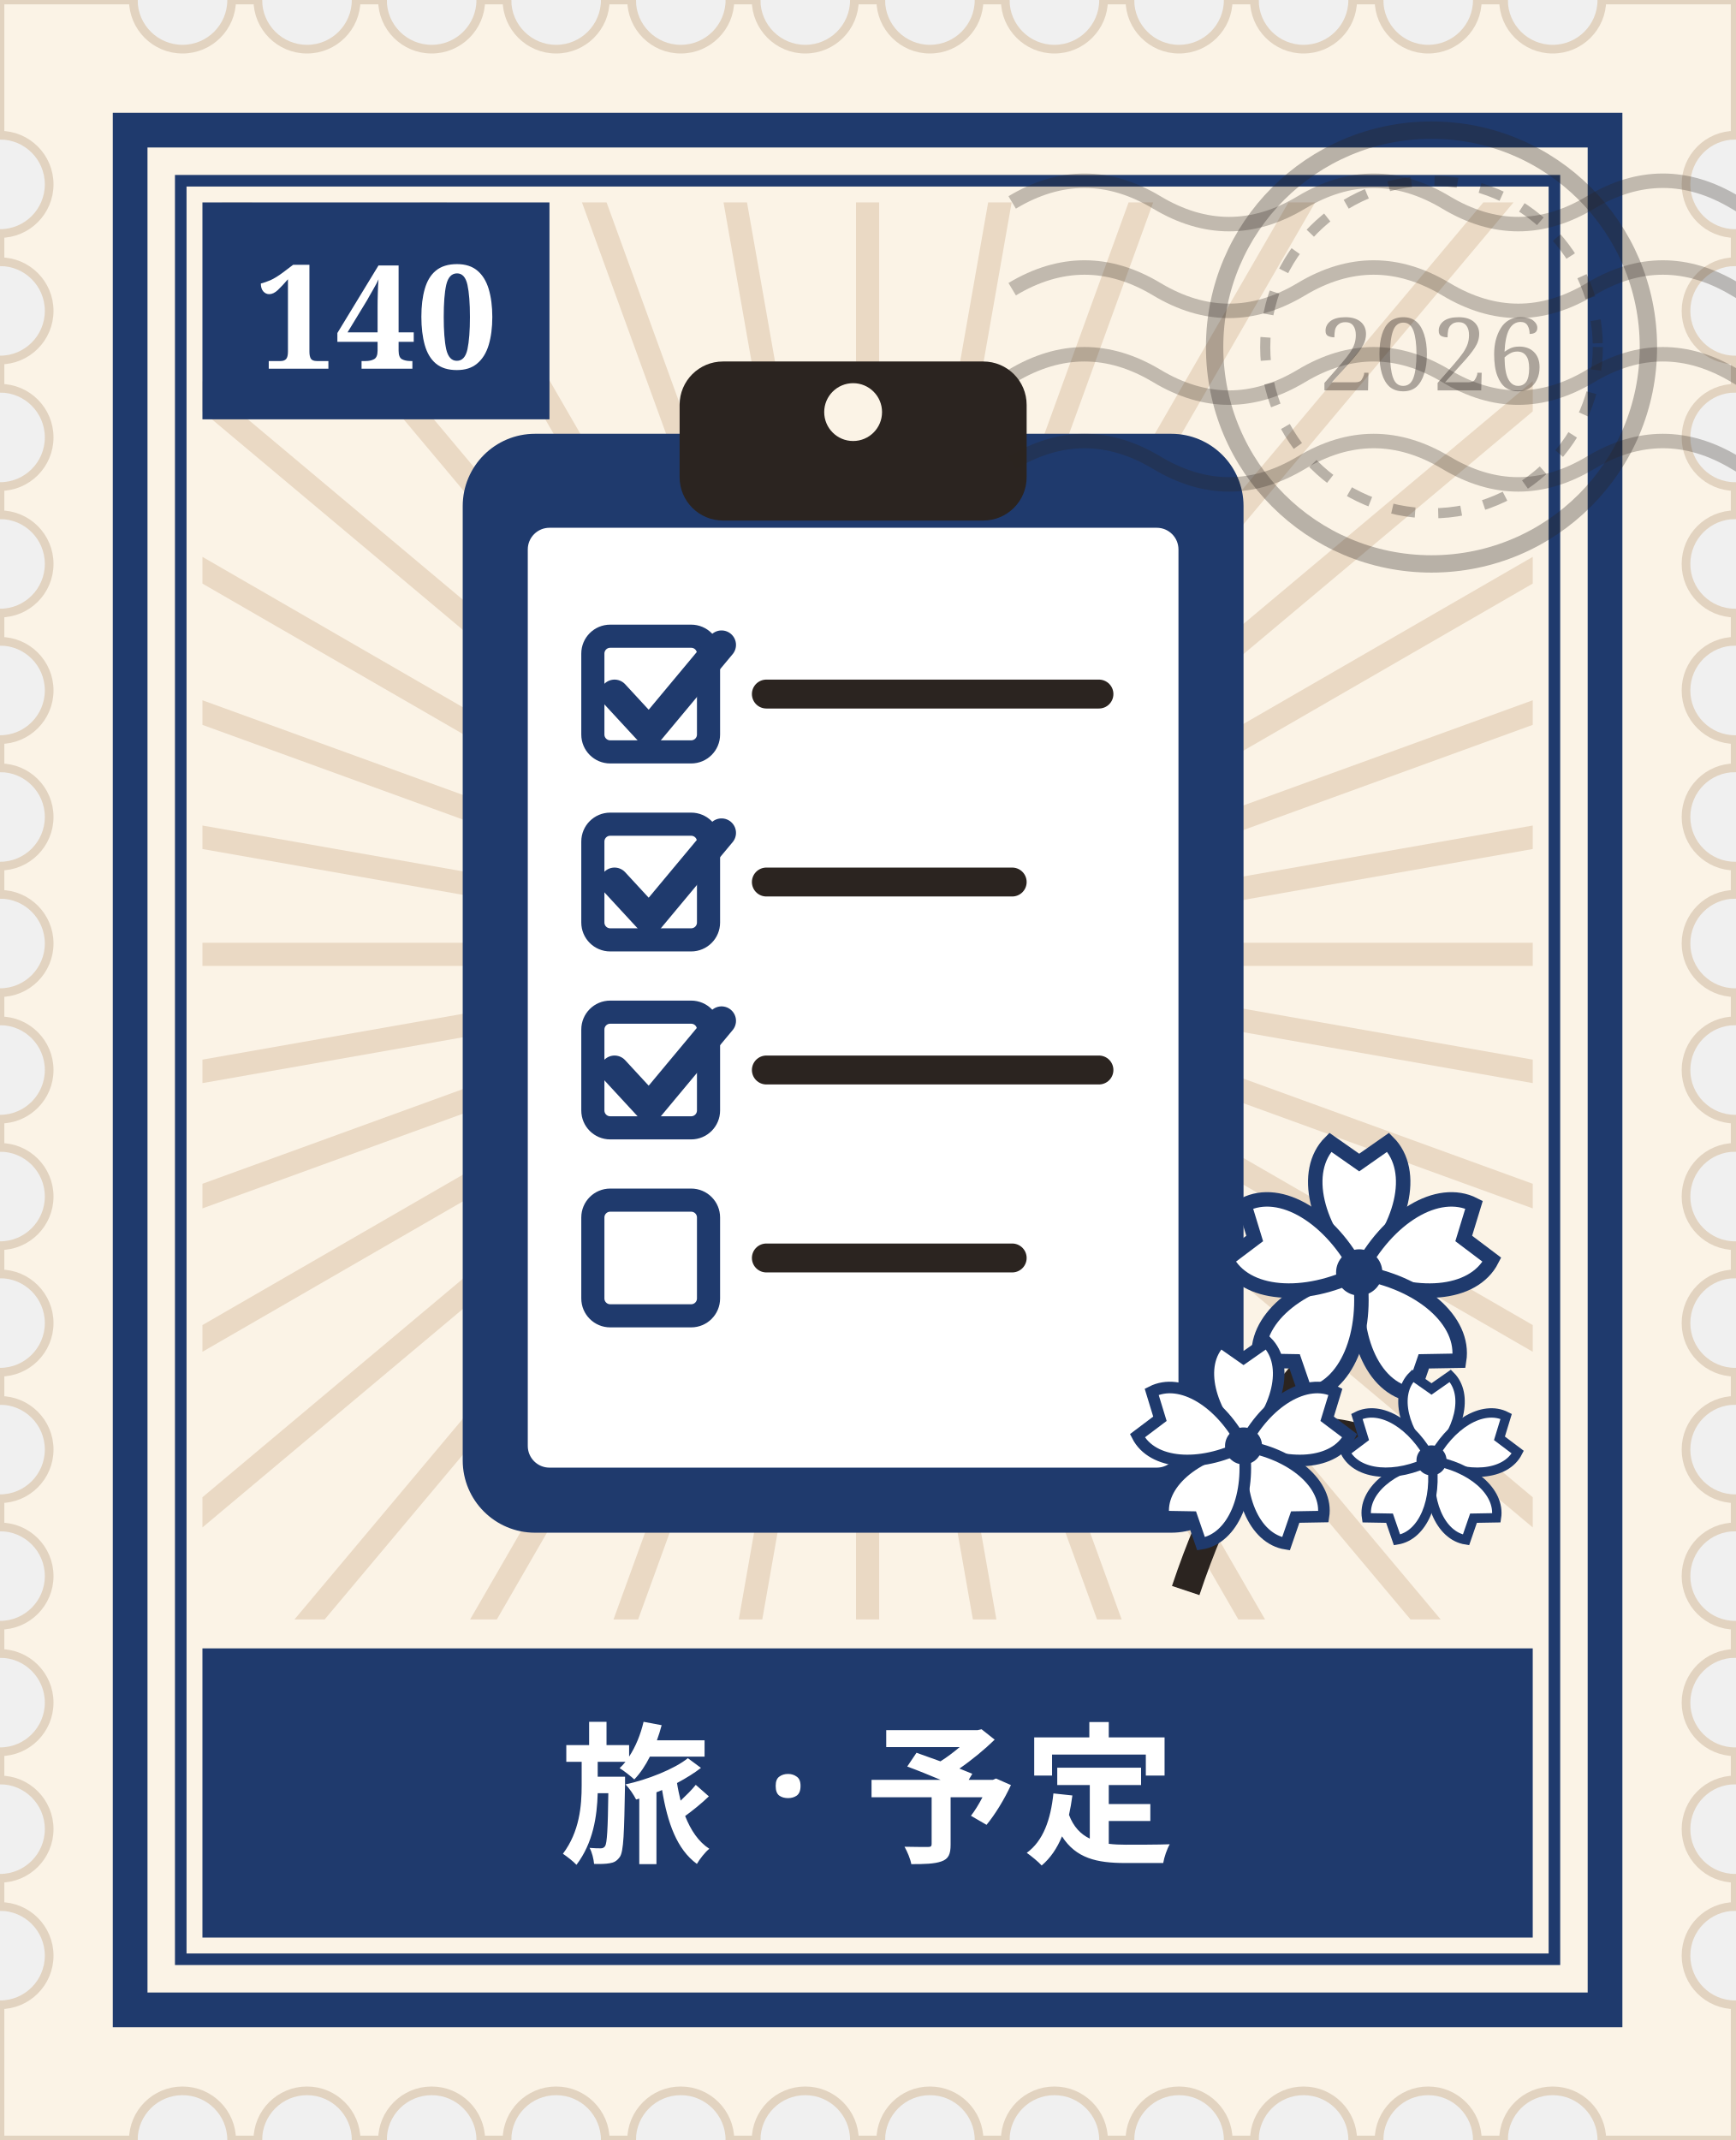
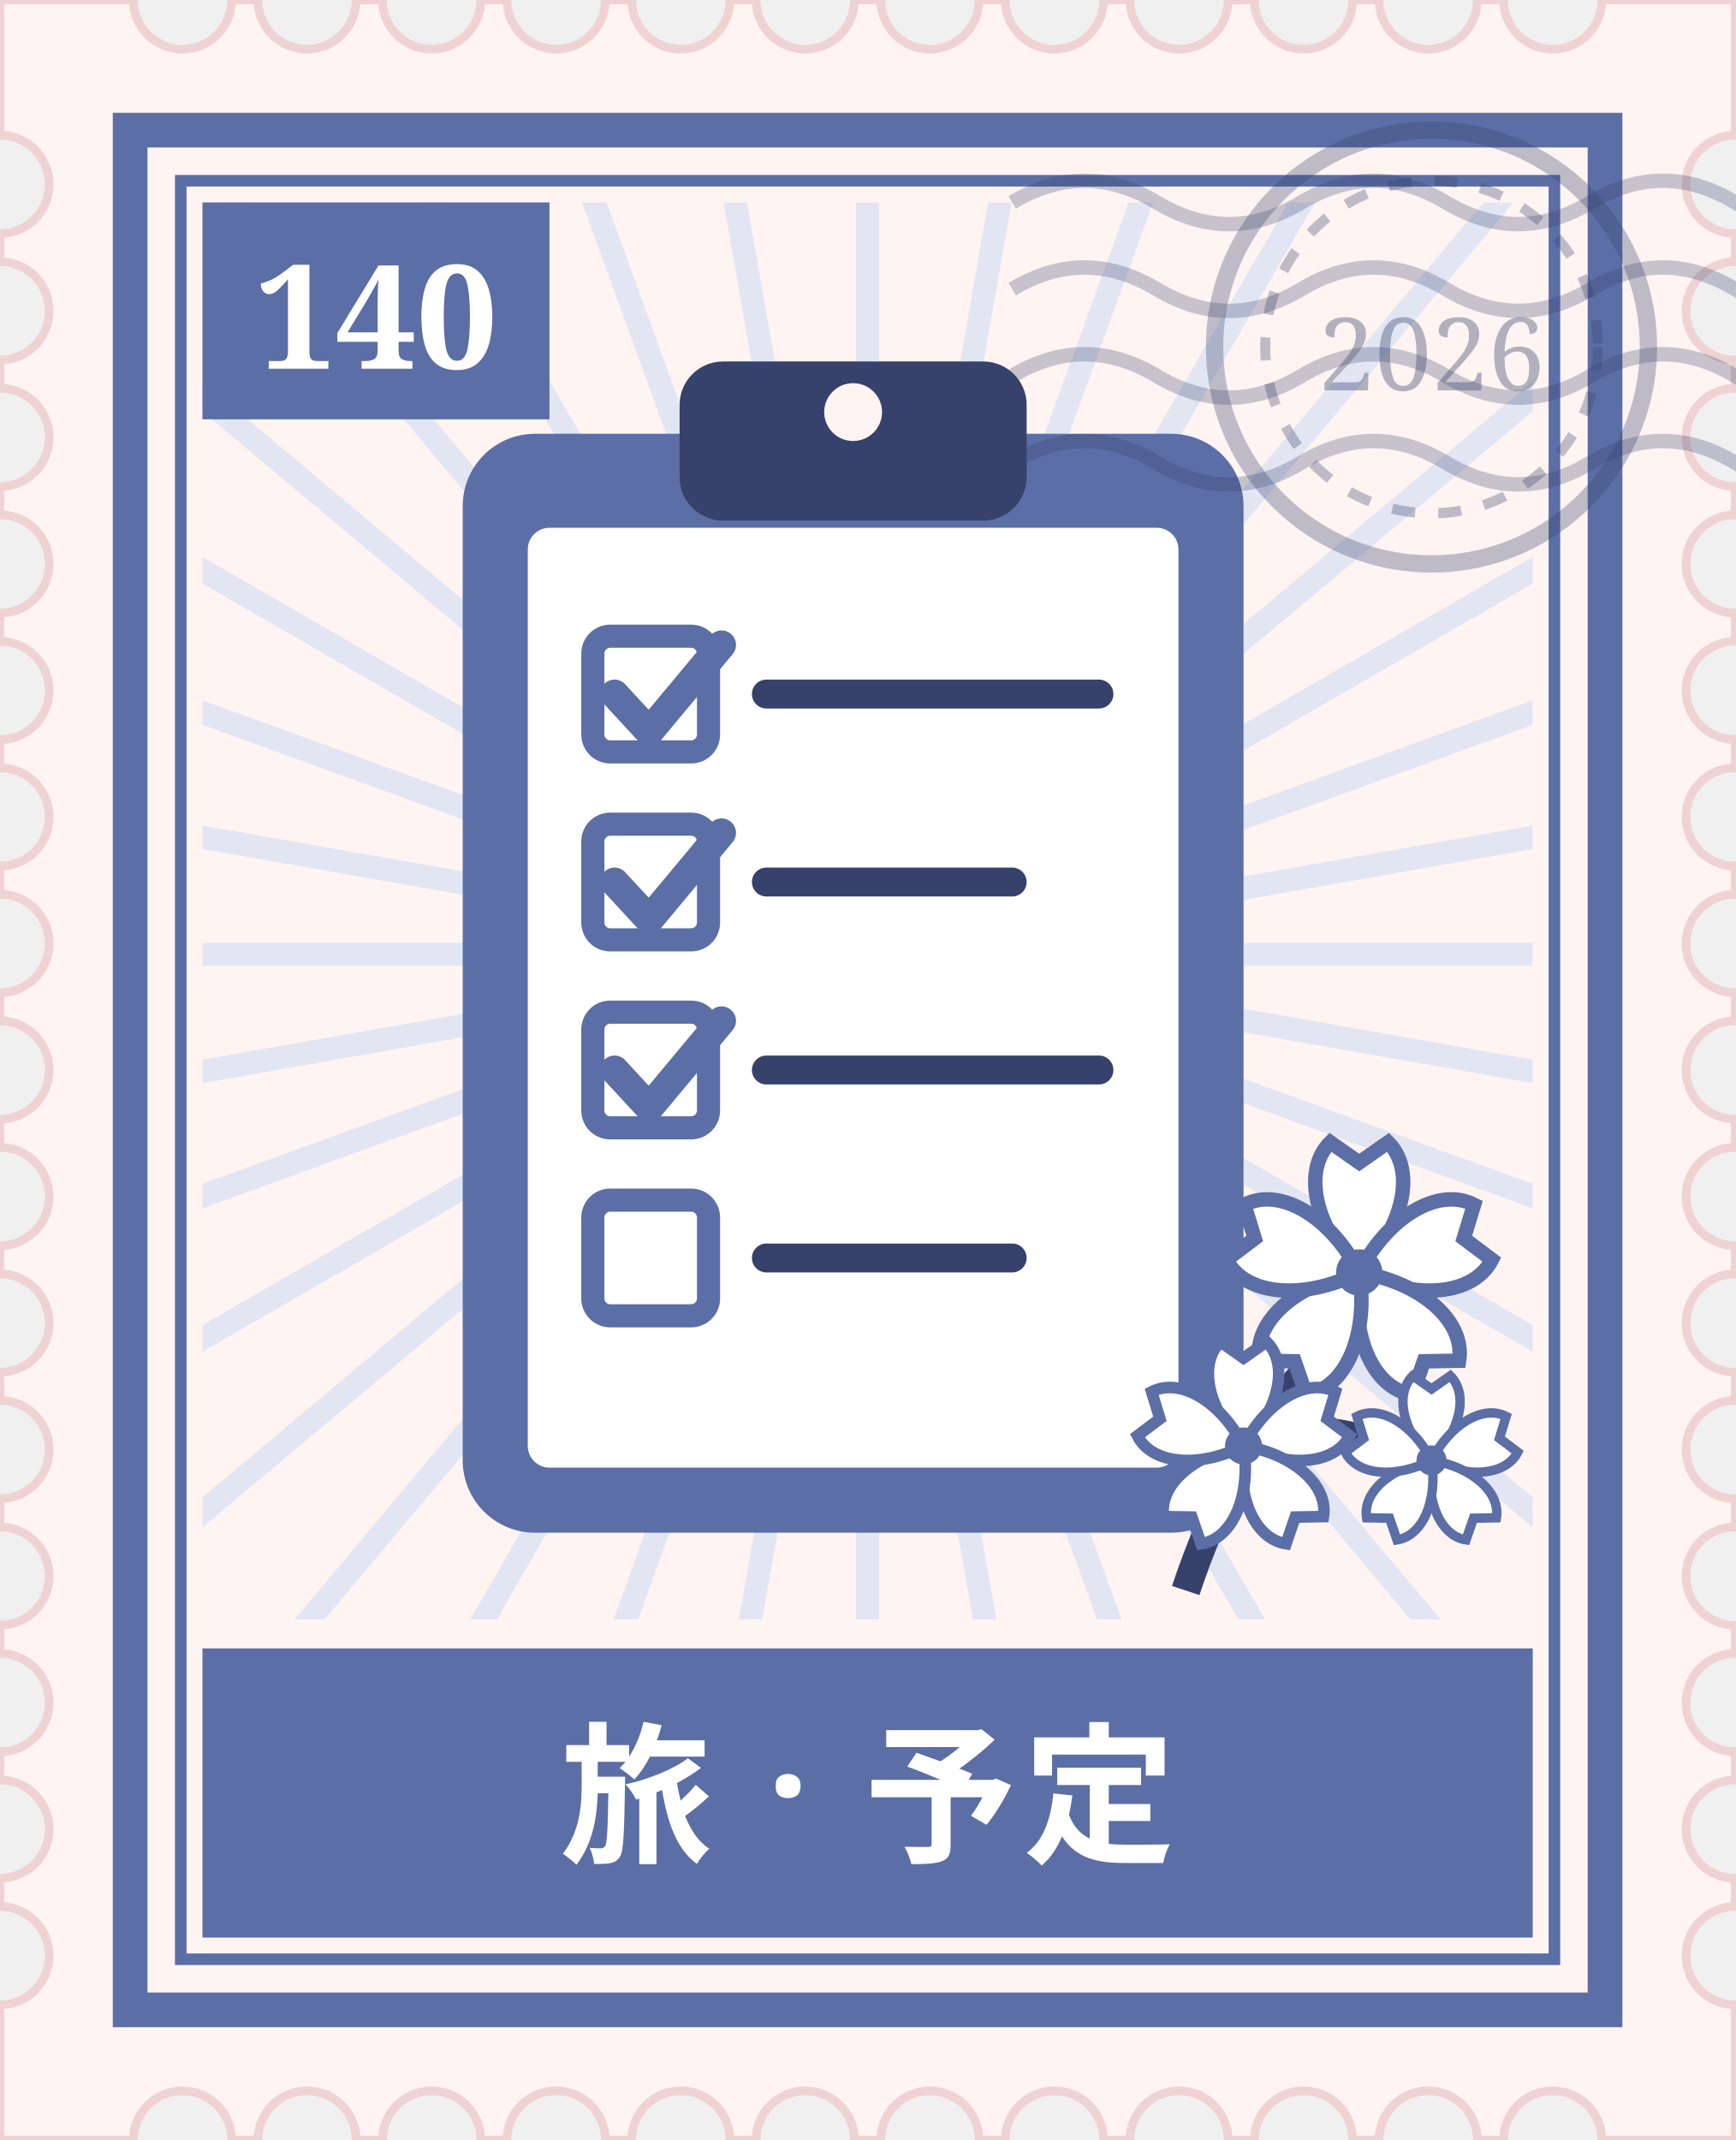
<svg xmlns="http://www.w3.org/2000/svg" viewBox="0 0 120 148" role="img" aria-label="Plan">
  <defs>
    <clipPath id="art-p">
      <rect x="14" y="14" width="92" height="98" />
    </clipPath>
  </defs>
  <g>
-     <path d="M0 0 L9.22 0 A3.4 3.4 0 0 0 16.02 0 L17.83 0 A3.4 3.4 0 0 0 24.63 0 L26.45 0 A3.4 3.4 0 0 0 33.25 0 L35.06 0 A3.4 3.4 0 0 0 41.86 0 L43.68 0 A3.4 3.4 0 0 0 50.48 0 L52.29 0 A3.4 3.4 0 0 0 59.09 0 L60.91 0 A3.4 3.4 0 0 0 67.71 0 L69.52 0 A3.4 3.4 0 0 0 76.32 0 L78.14 0 A3.4 3.4 0 0 0 84.94 0 L86.75 0 A3.4 3.4 0 0 0 93.55 0 L95.37 0 A3.4 3.4 0 0 0 102.17 0 L103.98 0 A3.4 3.4 0 0 0 110.78 0 L120 0 L120 9.35 A3.4 3.4 0 0 0 120 16.15 L120 18.10 A3.4 3.4 0 0 0 120 24.90 L120 26.85 A3.4 3.4 0 0 0 120 33.65 L120 35.60 A3.4 3.4 0 0 0 120 42.40 L120 44.35 A3.4 3.4 0 0 0 120 51.15 L120 53.10 A3.4 3.4 0 0 0 120 59.90 L120 61.85 A3.4 3.4 0 0 0 120 68.65 L120 70.60 A3.4 3.4 0 0 0 120 77.40 L120 79.35 A3.4 3.4 0 0 0 120 86.15 L120 88.10 A3.4 3.4 0 0 0 120 94.90 L120 96.85 A3.4 3.4 0 0 0 120 103.65 L120 105.60 A3.4 3.4 0 0 0 120 112.40 L120 114.35 A3.4 3.4 0 0 0 120 121.15 L120 123.10 A3.4 3.4 0 0 0 120 129.90 L120 131.85 A3.4 3.4 0 0 0 120 138.65 L120 148 L110.78 148 A3.4 3.4 0 0 0 103.98 148 L102.17 148 A3.4 3.4 0 0 0 95.37 148 L93.55 148 A3.4 3.4 0 0 0 86.75 148 L84.94 148 A3.4 3.4 0 0 0 78.14 148 L76.32 148 A3.4 3.4 0 0 0 69.52 148 L67.71 148 A3.4 3.4 0 0 0 60.91 148 L59.09 148 A3.4 3.4 0 0 0 52.29 148 L50.48 148 A3.4 3.4 0 0 0 43.68 148 L41.86 148 A3.4 3.4 0 0 0 35.06 148 L33.25 148 A3.4 3.4 0 0 0 26.45 148 L24.63 148 A3.4 3.4 0 0 0 17.83 148 L16.02 148 A3.4 3.4 0 0 0 9.22 148 L0 148 L0 138.65 A3.4 3.4 0 0 0 0 131.85 L0 129.90 A3.4 3.4 0 0 0 0 123.10 L0 121.15 A3.4 3.4 0 0 0 0 114.35 L0 112.40 A3.4 3.4 0 0 0 0 105.60 L0 103.65 A3.4 3.4 0 0 0 0 96.85 L0 94.90 A3.4 3.4 0 0 0 0 88.10 L0 86.15 A3.4 3.4 0 0 0 0 79.35 L0 77.40 A3.4 3.4 0 0 0 0 70.60 L0 68.65 A3.4 3.4 0 0 0 0 61.85 L0 59.90 A3.4 3.4 0 0 0 0 53.10 L0 51.15 A3.4 3.4 0 0 0 0 44.35 L0 42.40 A3.4 3.4 0 0 0 0 35.60 L0 33.65 A3.4 3.4 0 0 0 0 26.85 L0 24.90 A3.4 3.4 0 0 0 0 18.10 L0 16.15 A3.4 3.4 0 0 0 0 9.35 Z" fill="#fbf3e6" stroke="#e2d3c0" stroke-width=".6" />
-     <rect x="9" y="9" width="102" height="130" fill="none" stroke="#1f3a6d" stroke-width="2.4" />
-     <rect x="12.5" y="12.5" width="95" height="123" fill="none" stroke="#1f3a6d" stroke-width=".8" />
+     <path d="M0 0 L9.22 0 A3.4 3.4 0 0 0 16.02 0 L17.83 0 A3.4 3.4 0 0 0 24.63 0 L26.45 0 A3.4 3.4 0 0 0 33.25 0 L35.06 0 A3.4 3.4 0 0 0 41.86 0 L43.68 0 A3.4 3.4 0 0 0 50.48 0 L52.29 0 A3.4 3.4 0 0 0 59.09 0 L60.91 0 A3.4 3.4 0 0 0 67.71 0 L69.52 0 A3.4 3.4 0 0 0 76.32 0 L78.14 0 A3.4 3.4 0 0 0 84.94 0 L86.75 0 A3.4 3.4 0 0 0 93.55 0 L95.37 0 A3.4 3.4 0 0 0 102.17 0 L103.98 0 A3.4 3.4 0 0 0 110.78 0 L120 0 L120 9.35 A3.4 3.4 0 0 0 120 16.15 L120 18.10 A3.4 3.4 0 0 0 120 24.90 L120 26.85 A3.4 3.4 0 0 0 120 33.65 L120 35.60 A3.4 3.4 0 0 0 120 42.40 L120 44.35 A3.4 3.4 0 0 0 120 51.15 L120 53.10 A3.4 3.4 0 0 0 120 59.90 L120 61.85 A3.4 3.4 0 0 0 120 68.65 L120 70.60 A3.4 3.4 0 0 0 120 77.40 L120 79.35 A3.4 3.4 0 0 0 120 86.15 L120 88.10 A3.4 3.4 0 0 0 120 94.90 L120 96.85 A3.4 3.4 0 0 0 120 103.65 L120 105.60 A3.4 3.4 0 0 0 120 112.40 L120 114.35 A3.4 3.4 0 0 0 120 121.15 L120 123.10 A3.4 3.4 0 0 0 120 129.90 L120 131.85 A3.4 3.4 0 0 0 120 138.65 L120 148 L110.78 148 A3.4 3.4 0 0 0 103.98 148 L102.17 148 A3.4 3.4 0 0 0 95.37 148 L93.55 148 A3.4 3.4 0 0 0 86.75 148 L84.94 148 A3.4 3.4 0 0 0 78.14 148 L76.32 148 A3.4 3.4 0 0 0 69.52 148 L67.71 148 A3.4 3.4 0 0 0 60.91 148 L59.09 148 A3.4 3.4 0 0 0 52.29 148 L50.48 148 A3.4 3.4 0 0 0 43.68 148 L41.86 148 A3.4 3.4 0 0 0 35.06 148 L33.25 148 A3.4 3.4 0 0 0 26.45 148 L24.63 148 A3.4 3.4 0 0 0 17.83 148 L16.02 148 A3.4 3.4 0 0 0 9.22 148 L0 148 L0 138.65 A3.4 3.4 0 0 0 0 131.85 L0 129.90 A3.4 3.4 0 0 0 0 123.10 L0 121.15 A3.4 3.4 0 0 0 0 114.35 L0 112.40 A3.4 3.4 0 0 0 0 105.60 L0 103.65 A3.4 3.4 0 0 0 0 96.85 L0 94.90 A3.4 3.4 0 0 0 0 88.10 L0 86.15 A3.4 3.4 0 0 0 0 79.35 L0 77.40 A3.4 3.4 0 0 0 0 70.60 L0 68.65 A3.4 3.4 0 0 0 0 61.85 L0 59.90 A3.4 3.4 0 0 0 0 53.10 L0 51.15 A3.4 3.4 0 0 0 0 44.35 L0 42.40 A3.4 3.4 0 0 0 0 35.60 L0 33.65 A3.4 3.4 0 0 0 0 26.85 L0 24.90 A3.4 3.4 0 0 0 0 18.10 L0 16.15 A3.4 3.4 0 0 0 0 9.35 Z" fill="#fff4f1" stroke="#efd3d3" stroke-width=".6" />
+     <rect x="9" y="9" width="102" height="130" fill="none" stroke="#5b6ea6" stroke-width="2.4" />
+     <rect x="12.5" y="12.5" width="95" height="123" fill="none" stroke="#5b6ea6" stroke-width=".8" />
    <g clip-path="url(#art-p)">
-       <line x1="60" y1="66" x2="180.0" y2="66.0" stroke="#ead9c4" stroke-width="1.6" />
-       <line x1="60" y1="66" x2="178.2" y2="86.8" stroke="#ead9c4" stroke-width="1.6" />
-       <line x1="60" y1="66" x2="172.8" y2="107.0" stroke="#ead9c4" stroke-width="1.6" />
-       <line x1="60" y1="66" x2="163.9" y2="126.0" stroke="#ead9c4" stroke-width="1.6" />
-       <line x1="60" y1="66" x2="151.9" y2="143.1" stroke="#ead9c4" stroke-width="1.6" />
-       <line x1="60" y1="66" x2="137.1" y2="157.9" stroke="#ead9c4" stroke-width="1.6" />
-       <line x1="60" y1="66" x2="120.0" y2="169.9" stroke="#ead9c4" stroke-width="1.6" />
-       <line x1="60" y1="66" x2="101.0" y2="178.8" stroke="#ead9c4" stroke-width="1.6" />
-       <line x1="60" y1="66" x2="80.8" y2="184.2" stroke="#ead9c4" stroke-width="1.6" />
-       <line x1="60" y1="66" x2="60.0" y2="186.0" stroke="#ead9c4" stroke-width="1.6" />
-       <line x1="60" y1="66" x2="39.2" y2="184.2" stroke="#ead9c4" stroke-width="1.6" />
-       <line x1="60" y1="66" x2="19.0" y2="178.8" stroke="#ead9c4" stroke-width="1.6" />
-       <line x1="60" y1="66" x2="0.0" y2="169.9" stroke="#ead9c4" stroke-width="1.6" />
-       <line x1="60" y1="66" x2="-17.1" y2="157.9" stroke="#ead9c4" stroke-width="1.6" />
-       <line x1="60" y1="66" x2="-31.9" y2="143.1" stroke="#ead9c4" stroke-width="1.6" />
-       <line x1="60" y1="66" x2="-43.9" y2="126.0" stroke="#ead9c4" stroke-width="1.6" />
-       <line x1="60" y1="66" x2="-52.8" y2="107.0" stroke="#ead9c4" stroke-width="1.6" />
-       <line x1="60" y1="66" x2="-58.2" y2="86.8" stroke="#ead9c4" stroke-width="1.6" />
-       <line x1="60" y1="66" x2="-60.0" y2="66.0" stroke="#ead9c4" stroke-width="1.6" />
-       <line x1="60" y1="66" x2="-58.2" y2="45.2" stroke="#ead9c4" stroke-width="1.6" />
-       <line x1="60" y1="66" x2="-52.8" y2="25.0" stroke="#ead9c4" stroke-width="1.6" />
-       <line x1="60" y1="66" x2="-43.9" y2="6.0" stroke="#ead9c4" stroke-width="1.6" />
-       <line x1="60" y1="66" x2="-31.9" y2="-11.1" stroke="#ead9c4" stroke-width="1.6" />
-       <line x1="60" y1="66" x2="-17.1" y2="-25.9" stroke="#ead9c4" stroke-width="1.6" />
-       <line x1="60" y1="66" x2="-0.0" y2="-37.9" stroke="#ead9c4" stroke-width="1.6" />
-       <line x1="60" y1="66" x2="19.0" y2="-46.8" stroke="#ead9c4" stroke-width="1.6" />
-       <line x1="60" y1="66" x2="39.2" y2="-52.2" stroke="#ead9c4" stroke-width="1.6" />
-       <line x1="60" y1="66" x2="60.0" y2="-54.0" stroke="#ead9c4" stroke-width="1.6" />
-       <line x1="60" y1="66" x2="80.8" y2="-52.2" stroke="#ead9c4" stroke-width="1.6" />
-       <line x1="60" y1="66" x2="101.0" y2="-46.8" stroke="#ead9c4" stroke-width="1.6" />
-       <line x1="60" y1="66" x2="120.0" y2="-37.9" stroke="#ead9c4" stroke-width="1.6" />
-       <line x1="60" y1="66" x2="137.1" y2="-25.9" stroke="#ead9c4" stroke-width="1.6" />
-       <line x1="60" y1="66" x2="151.9" y2="-11.1" stroke="#ead9c4" stroke-width="1.6" />
-       <line x1="60" y1="66" x2="163.9" y2="6.0" stroke="#ead9c4" stroke-width="1.6" />
-       <line x1="60" y1="66" x2="172.8" y2="25.0" stroke="#ead9c4" stroke-width="1.6" />
-       <line x1="60" y1="66" x2="178.2" y2="45.2" stroke="#ead9c4" stroke-width="1.6" />
-       <path d="M82 110 C86 98 92 92 100 86" fill="none" stroke="#2b2420" stroke-width="2" />
-       <path d="M89 99 C93 98 97 100 101 103" fill="none" stroke="#2b2420" stroke-width="1.4" />
-       <rect x="32" y="30" width="54" height="76" rx="5" fill="#1f3a6d" />
-       <rect x="36" y="36" width="46" height="66" rx="2" fill="#fff" stroke="#1f3a6d" stroke-width="1" />
-       <rect x="47" y="25" width="24" height="11" rx="3" fill="#2b2420" />
-       <circle cx="59" cy="28.5" r="2" fill="#fbf3e6" />
-       <rect x="41" y="44" width="8" height="8" rx="1.2" fill="#fff" stroke="#1f3a6d" stroke-width="1.6" />
-       <path d="M42.5 48 l2.4 2.6 l5 -6" fill="none" stroke="#1f3a6d" stroke-width="2" stroke-linecap="round" stroke-linejoin="round" />
-       <line x1="53" y1="48" x2="76" y2="48" stroke="#2b2420" stroke-width="2" stroke-linecap="round" />
-       <rect x="41" y="57" width="8" height="8" rx="1.2" fill="#fff" stroke="#1f3a6d" stroke-width="1.6" />
-       <path d="M42.5 61 l2.4 2.6 l5 -6" fill="none" stroke="#1f3a6d" stroke-width="2" stroke-linecap="round" stroke-linejoin="round" />
-       <line x1="53" y1="61" x2="70" y2="61" stroke="#2b2420" stroke-width="2" stroke-linecap="round" />
-       <rect x="41" y="70" width="8" height="8" rx="1.2" fill="#fff" stroke="#1f3a6d" stroke-width="1.6" />
-       <path d="M42.5 74 l2.4 2.6 l5 -6" fill="none" stroke="#1f3a6d" stroke-width="2" stroke-linecap="round" stroke-linejoin="round" />
-       <line x1="53" y1="74" x2="76" y2="74" stroke="#2b2420" stroke-width="2" stroke-linecap="round" />
-       <rect x="41" y="83" width="8" height="8" rx="1.2" fill="#fff" stroke="#1f3a6d" stroke-width="1.6" />
-       <line x1="53" y1="87" x2="70" y2="87" stroke="#2b2420" stroke-width="2" stroke-linecap="round" />
+       <line x1="60" y1="66" x2="180.0" y2="66.0" stroke="#e2e6f3" stroke-width="1.6" />
+       <line x1="60" y1="66" x2="178.2" y2="86.8" stroke="#e2e6f3" stroke-width="1.6" />
+       <line x1="60" y1="66" x2="172.8" y2="107.0" stroke="#e2e6f3" stroke-width="1.6" />
+       <line x1="60" y1="66" x2="163.9" y2="126.0" stroke="#e2e6f3" stroke-width="1.6" />
+       <line x1="60" y1="66" x2="151.9" y2="143.1" stroke="#e2e6f3" stroke-width="1.6" />
+       <line x1="60" y1="66" x2="137.1" y2="157.9" stroke="#e2e6f3" stroke-width="1.6" />
+       <line x1="60" y1="66" x2="120.0" y2="169.9" stroke="#e2e6f3" stroke-width="1.6" />
+       <line x1="60" y1="66" x2="101.0" y2="178.8" stroke="#e2e6f3" stroke-width="1.6" />
+       <line x1="60" y1="66" x2="80.8" y2="184.2" stroke="#e2e6f3" stroke-width="1.6" />
+       <line x1="60" y1="66" x2="60.0" y2="186.0" stroke="#e2e6f3" stroke-width="1.6" />
+       <line x1="60" y1="66" x2="39.2" y2="184.2" stroke="#e2e6f3" stroke-width="1.6" />
+       <line x1="60" y1="66" x2="19.0" y2="178.8" stroke="#e2e6f3" stroke-width="1.6" />
+       <line x1="60" y1="66" x2="0.0" y2="169.9" stroke="#e2e6f3" stroke-width="1.6" />
+       <line x1="60" y1="66" x2="-17.1" y2="157.9" stroke="#e2e6f3" stroke-width="1.6" />
+       <line x1="60" y1="66" x2="-31.9" y2="143.1" stroke="#e2e6f3" stroke-width="1.6" />
+       <line x1="60" y1="66" x2="-43.9" y2="126.0" stroke="#e2e6f3" stroke-width="1.6" />
+       <line x1="60" y1="66" x2="-52.8" y2="107.0" stroke="#e2e6f3" stroke-width="1.6" />
+       <line x1="60" y1="66" x2="-58.2" y2="86.8" stroke="#e2e6f3" stroke-width="1.6" />
+       <line x1="60" y1="66" x2="-60.0" y2="66.0" stroke="#e2e6f3" stroke-width="1.6" />
+       <line x1="60" y1="66" x2="-58.2" y2="45.2" stroke="#e2e6f3" stroke-width="1.6" />
+       <line x1="60" y1="66" x2="-52.8" y2="25.0" stroke="#e2e6f3" stroke-width="1.6" />
+       <line x1="60" y1="66" x2="-43.9" y2="6.0" stroke="#e2e6f3" stroke-width="1.6" />
+       <line x1="60" y1="66" x2="-31.9" y2="-11.1" stroke="#e2e6f3" stroke-width="1.6" />
+       <line x1="60" y1="66" x2="-17.1" y2="-25.9" stroke="#e2e6f3" stroke-width="1.6" />
+       <line x1="60" y1="66" x2="-0.0" y2="-37.9" stroke="#e2e6f3" stroke-width="1.6" />
+       <line x1="60" y1="66" x2="19.0" y2="-46.8" stroke="#e2e6f3" stroke-width="1.6" />
+       <line x1="60" y1="66" x2="39.2" y2="-52.2" stroke="#e2e6f3" stroke-width="1.6" />
+       <line x1="60" y1="66" x2="60.0" y2="-54.0" stroke="#e2e6f3" stroke-width="1.6" />
+       <line x1="60" y1="66" x2="80.8" y2="-52.2" stroke="#e2e6f3" stroke-width="1.6" />
+       <line x1="60" y1="66" x2="101.0" y2="-46.8" stroke="#e2e6f3" stroke-width="1.6" />
+       <line x1="60" y1="66" x2="120.0" y2="-37.9" stroke="#e2e6f3" stroke-width="1.6" />
+       <line x1="60" y1="66" x2="137.1" y2="-25.9" stroke="#e2e6f3" stroke-width="1.6" />
+       <line x1="60" y1="66" x2="151.9" y2="-11.1" stroke="#e2e6f3" stroke-width="1.6" />
+       <line x1="60" y1="66" x2="163.9" y2="6.0" stroke="#e2e6f3" stroke-width="1.6" />
+       <line x1="60" y1="66" x2="172.8" y2="25.0" stroke="#e2e6f3" stroke-width="1.6" />
+       <line x1="60" y1="66" x2="178.2" y2="45.2" stroke="#e2e6f3" stroke-width="1.6" />
+       <path d="M82 110 C86 98 92 92 100 86" fill="none" stroke="#36426b" stroke-width="2" />
+       <path d="M89 99 C93 98 97 100 101 103" fill="none" stroke="#36426b" stroke-width="1.4" />
+       <rect x="32" y="30" width="54" height="76" rx="5" fill="#5b6ea6" />
+       <rect x="36" y="36" width="46" height="66" rx="2" fill="#fff" stroke="#5b6ea6" stroke-width="1" />
+       <rect x="47" y="25" width="24" height="11" rx="3" fill="#36426b" />
+       <circle cx="59" cy="28.5" r="2" fill="#fff4f1" />
+       <rect x="41" y="44" width="8" height="8" rx="1.2" fill="#fff" stroke="#5b6ea6" stroke-width="1.6" />
+       <path d="M42.5 48 l2.4 2.6 l5 -6" fill="none" stroke="#5b6ea6" stroke-width="2" stroke-linecap="round" stroke-linejoin="round" />
+       <line x1="53" y1="48" x2="76" y2="48" stroke="#36426b" stroke-width="2" stroke-linecap="round" />
+       <rect x="41" y="57" width="8" height="8" rx="1.2" fill="#fff" stroke="#5b6ea6" stroke-width="1.6" />
+       <path d="M42.5 61 l2.4 2.6 l5 -6" fill="none" stroke="#5b6ea6" stroke-width="2" stroke-linecap="round" stroke-linejoin="round" />
+       <line x1="53" y1="61" x2="70" y2="61" stroke="#36426b" stroke-width="2" stroke-linecap="round" />
+       <rect x="41" y="70" width="8" height="8" rx="1.2" fill="#fff" stroke="#5b6ea6" stroke-width="1.6" />
+       <path d="M42.5 74 l2.4 2.6 l5 -6" fill="none" stroke="#5b6ea6" stroke-width="2" stroke-linecap="round" stroke-linejoin="round" />
+       <line x1="53" y1="74" x2="76" y2="74" stroke="#36426b" stroke-width="2" stroke-linecap="round" />
+       <rect x="41" y="83" width="8" height="8" rx="1.2" fill="#fff" stroke="#5b6ea6" stroke-width="1.6" />
+       <line x1="53" y1="87" x2="70" y2="87" stroke="#36426b" stroke-width="2" stroke-linecap="round" />
      <g transform="translate(94 88) scale(1.0)">
-         <path d="M0 0 C-3 -3 -4 -7 -2 -9 L0 -7.6 L2 -9 C4 -7 3 -3 0 0 Z" transform="rotate(0)" fill="#fff" stroke="#1f3a6d" stroke-width="1" />
-         <path d="M0 0 C-3 -3 -4 -7 -2 -9 L0 -7.6 L2 -9 C4 -7 3 -3 0 0 Z" transform="rotate(72)" fill="#fff" stroke="#1f3a6d" stroke-width="1" />
-         <path d="M0 0 C-3 -3 -4 -7 -2 -9 L0 -7.6 L2 -9 C4 -7 3 -3 0 0 Z" transform="rotate(144)" fill="#fff" stroke="#1f3a6d" stroke-width="1" />
-         <path d="M0 0 C-3 -3 -4 -7 -2 -9 L0 -7.6 L2 -9 C4 -7 3 -3 0 0 Z" transform="rotate(216)" fill="#fff" stroke="#1f3a6d" stroke-width="1" />
-         <path d="M0 0 C-3 -3 -4 -7 -2 -9 L0 -7.6 L2 -9 C4 -7 3 -3 0 0 Z" transform="rotate(288)" fill="#fff" stroke="#1f3a6d" stroke-width="1" />
-         <circle r="1.6" fill="#1f3a6d" />
+         <path d="M0 0 C-3 -3 -4 -7 -2 -9 L0 -7.6 L2 -9 C4 -7 3 -3 0 0 Z" transform="rotate(0)" fill="#fff" stroke="#5b6ea6" stroke-width="1" />
+         <path d="M0 0 C-3 -3 -4 -7 -2 -9 L0 -7.6 L2 -9 C4 -7 3 -3 0 0 Z" transform="rotate(72)" fill="#fff" stroke="#5b6ea6" stroke-width="1" />
+         <path d="M0 0 C-3 -3 -4 -7 -2 -9 L0 -7.6 L2 -9 C4 -7 3 -3 0 0 Z" transform="rotate(144)" fill="#fff" stroke="#5b6ea6" stroke-width="1" />
+         <path d="M0 0 C-3 -3 -4 -7 -2 -9 L0 -7.6 L2 -9 C4 -7 3 -3 0 0 Z" transform="rotate(216)" fill="#fff" stroke="#5b6ea6" stroke-width="1" />
+         <path d="M0 0 C-3 -3 -4 -7 -2 -9 L0 -7.6 L2 -9 C4 -7 3 -3 0 0 Z" transform="rotate(288)" fill="#fff" stroke="#5b6ea6" stroke-width="1" />
+         <circle r="1.6" fill="#5b6ea6" />
      </g>
      <g transform="translate(86 100) scale(0.8)">
-         <path d="M0 0 C-3 -3 -4 -7 -2 -9 L0 -7.6 L2 -9 C4 -7 3 -3 0 0 Z" transform="rotate(0)" fill="#fff" stroke="#1f3a6d" stroke-width="1" />
-         <path d="M0 0 C-3 -3 -4 -7 -2 -9 L0 -7.6 L2 -9 C4 -7 3 -3 0 0 Z" transform="rotate(72)" fill="#fff" stroke="#1f3a6d" stroke-width="1" />
-         <path d="M0 0 C-3 -3 -4 -7 -2 -9 L0 -7.6 L2 -9 C4 -7 3 -3 0 0 Z" transform="rotate(144)" fill="#fff" stroke="#1f3a6d" stroke-width="1" />
-         <path d="M0 0 C-3 -3 -4 -7 -2 -9 L0 -7.6 L2 -9 C4 -7 3 -3 0 0 Z" transform="rotate(216)" fill="#fff" stroke="#1f3a6d" stroke-width="1" />
-         <path d="M0 0 C-3 -3 -4 -7 -2 -9 L0 -7.6 L2 -9 C4 -7 3 -3 0 0 Z" transform="rotate(288)" fill="#fff" stroke="#1f3a6d" stroke-width="1" />
-         <circle r="1.6" fill="#1f3a6d" />
+         <path d="M0 0 C-3 -3 -4 -7 -2 -9 L0 -7.6 L2 -9 C4 -7 3 -3 0 0 Z" transform="rotate(0)" fill="#fff" stroke="#5b6ea6" stroke-width="1" />
+         <path d="M0 0 C-3 -3 -4 -7 -2 -9 L0 -7.6 L2 -9 C4 -7 3 -3 0 0 Z" transform="rotate(72)" fill="#fff" stroke="#5b6ea6" stroke-width="1" />
+         <path d="M0 0 C-3 -3 -4 -7 -2 -9 L0 -7.6 L2 -9 C4 -7 3 -3 0 0 Z" transform="rotate(144)" fill="#fff" stroke="#5b6ea6" stroke-width="1" />
+         <path d="M0 0 C-3 -3 -4 -7 -2 -9 L0 -7.6 L2 -9 C4 -7 3 -3 0 0 Z" transform="rotate(216)" fill="#fff" stroke="#5b6ea6" stroke-width="1" />
+         <path d="M0 0 C-3 -3 -4 -7 -2 -9 L0 -7.6 L2 -9 C4 -7 3 -3 0 0 Z" transform="rotate(288)" fill="#fff" stroke="#5b6ea6" stroke-width="1" />
+         <circle r="1.6" fill="#5b6ea6" />
      </g>
      <g transform="translate(99 101) scale(0.65)">
-         <path d="M0 0 C-3 -3 -4 -7 -2 -9 L0 -7.6 L2 -9 C4 -7 3 -3 0 0 Z" transform="rotate(0)" fill="#fff" stroke="#1f3a6d" stroke-width="1" />
-         <path d="M0 0 C-3 -3 -4 -7 -2 -9 L0 -7.6 L2 -9 C4 -7 3 -3 0 0 Z" transform="rotate(72)" fill="#fff" stroke="#1f3a6d" stroke-width="1" />
-         <path d="M0 0 C-3 -3 -4 -7 -2 -9 L0 -7.6 L2 -9 C4 -7 3 -3 0 0 Z" transform="rotate(144)" fill="#fff" stroke="#1f3a6d" stroke-width="1" />
-         <path d="M0 0 C-3 -3 -4 -7 -2 -9 L0 -7.6 L2 -9 C4 -7 3 -3 0 0 Z" transform="rotate(216)" fill="#fff" stroke="#1f3a6d" stroke-width="1" />
-         <path d="M0 0 C-3 -3 -4 -7 -2 -9 L0 -7.6 L2 -9 C4 -7 3 -3 0 0 Z" transform="rotate(288)" fill="#fff" stroke="#1f3a6d" stroke-width="1" />
-         <circle r="1.6" fill="#1f3a6d" />
+         <path d="M0 0 C-3 -3 -4 -7 -2 -9 L0 -7.6 L2 -9 C4 -7 3 -3 0 0 Z" transform="rotate(0)" fill="#fff" stroke="#5b6ea6" stroke-width="1" />
+         <path d="M0 0 C-3 -3 -4 -7 -2 -9 L0 -7.6 L2 -9 C4 -7 3 -3 0 0 Z" transform="rotate(72)" fill="#fff" stroke="#5b6ea6" stroke-width="1" />
+         <path d="M0 0 C-3 -3 -4 -7 -2 -9 L0 -7.6 L2 -9 C4 -7 3 -3 0 0 Z" transform="rotate(144)" fill="#fff" stroke="#5b6ea6" stroke-width="1" />
+         <path d="M0 0 C-3 -3 -4 -7 -2 -9 L0 -7.6 L2 -9 C4 -7 3 -3 0 0 Z" transform="rotate(216)" fill="#fff" stroke="#5b6ea6" stroke-width="1" />
+         <path d="M0 0 C-3 -3 -4 -7 -2 -9 L0 -7.6 L2 -9 C4 -7 3 -3 0 0 Z" transform="rotate(288)" fill="#fff" stroke="#5b6ea6" stroke-width="1" />
+         <circle r="1.6" fill="#5b6ea6" />
      </g>
    </g>
    <g>
-       <path d="M70 14 q5 -3 10 0 t10 0 t10 0 t10 0 t10 0 t10 0" fill="none" stroke="#2b2420" stroke-opacity=".28" stroke-width="1" />
-       <path d="M70 20 q5 -3 10 0 t10 0 t10 0 t10 0 t10 0 t10 0" fill="none" stroke="#2b2420" stroke-opacity=".28" stroke-width="1" />
-       <path d="M70 26 q5 -3 10 0 t10 0 t10 0 t10 0 t10 0 t10 0" fill="none" stroke="#2b2420" stroke-opacity=".28" stroke-width="1" />
-       <path d="M70 32 q5 -3 10 0 t10 0 t10 0 t10 0 t10 0 t10 0" fill="none" stroke="#2b2420" stroke-opacity=".28" stroke-width="1" />
-       <circle cx="99" cy="24" r="15" fill="none" stroke="#2b2420" stroke-opacity=".32" stroke-width="1.2" />
-       <circle cx="99" cy="24" r="11.5" fill="none" stroke="#2b2420" stroke-opacity=".32" stroke-width=".7" stroke-dasharray="1.6 1.6" />
-       <text x="99" y="27" text-anchor="middle" font-size="7" font-family="Georgia, serif" fill="#2b2420" fill-opacity=".38">2026</text>
+       <path d="M70 14 q5 -3 10 0 t10 0 t10 0 t10 0 t10 0 t10 0" fill="none" stroke="#36426b" stroke-opacity=".28" stroke-width="1" />
+       <path d="M70 20 q5 -3 10 0 t10 0 t10 0 t10 0 t10 0 t10 0" fill="none" stroke="#36426b" stroke-opacity=".28" stroke-width="1" />
+       <path d="M70 26 q5 -3 10 0 t10 0 t10 0 t10 0 t10 0 t10 0" fill="none" stroke="#36426b" stroke-opacity=".28" stroke-width="1" />
+       <path d="M70 32 q5 -3 10 0 t10 0 t10 0 t10 0 t10 0 t10 0" fill="none" stroke="#36426b" stroke-opacity=".28" stroke-width="1" />
+       <circle cx="99" cy="24" r="15" fill="none" stroke="#36426b" stroke-opacity=".32" stroke-width="1.2" />
+       <circle cx="99" cy="24" r="11.5" fill="none" stroke="#36426b" stroke-opacity=".32" stroke-width=".7" stroke-dasharray="1.6 1.6" />
+       <text x="99" y="27" text-anchor="middle" font-size="7" font-family="Georgia, serif" fill="#36426b" fill-opacity=".38">2026</text>
    </g>
-     <rect x="14" y="14" width="24" height="15" fill="#1f3a6d" />
+     <rect x="14" y="14" width="24" height="15" fill="#5b6ea6" />
    <text x="26" y="25.5" text-anchor="middle" font-size="10" font-weight="700" font-family="Georgia, serif" fill="#fff">140</text>
-     <rect x="14" y="114" width="92" height="20" fill="#1f3a6d" />
+     <rect x="14" y="114" width="92" height="20" fill="#5b6ea6" />
    <text x="60" y="128" text-anchor="middle" font-size="10.5" font-weight="700" letter-spacing=".5" font-family="'Hiragino Mincho ProN','Yu Mincho','Noto Serif JP',Georgia,serif" fill="#fff">旅 · 予定</text>
  </g>
</svg>
